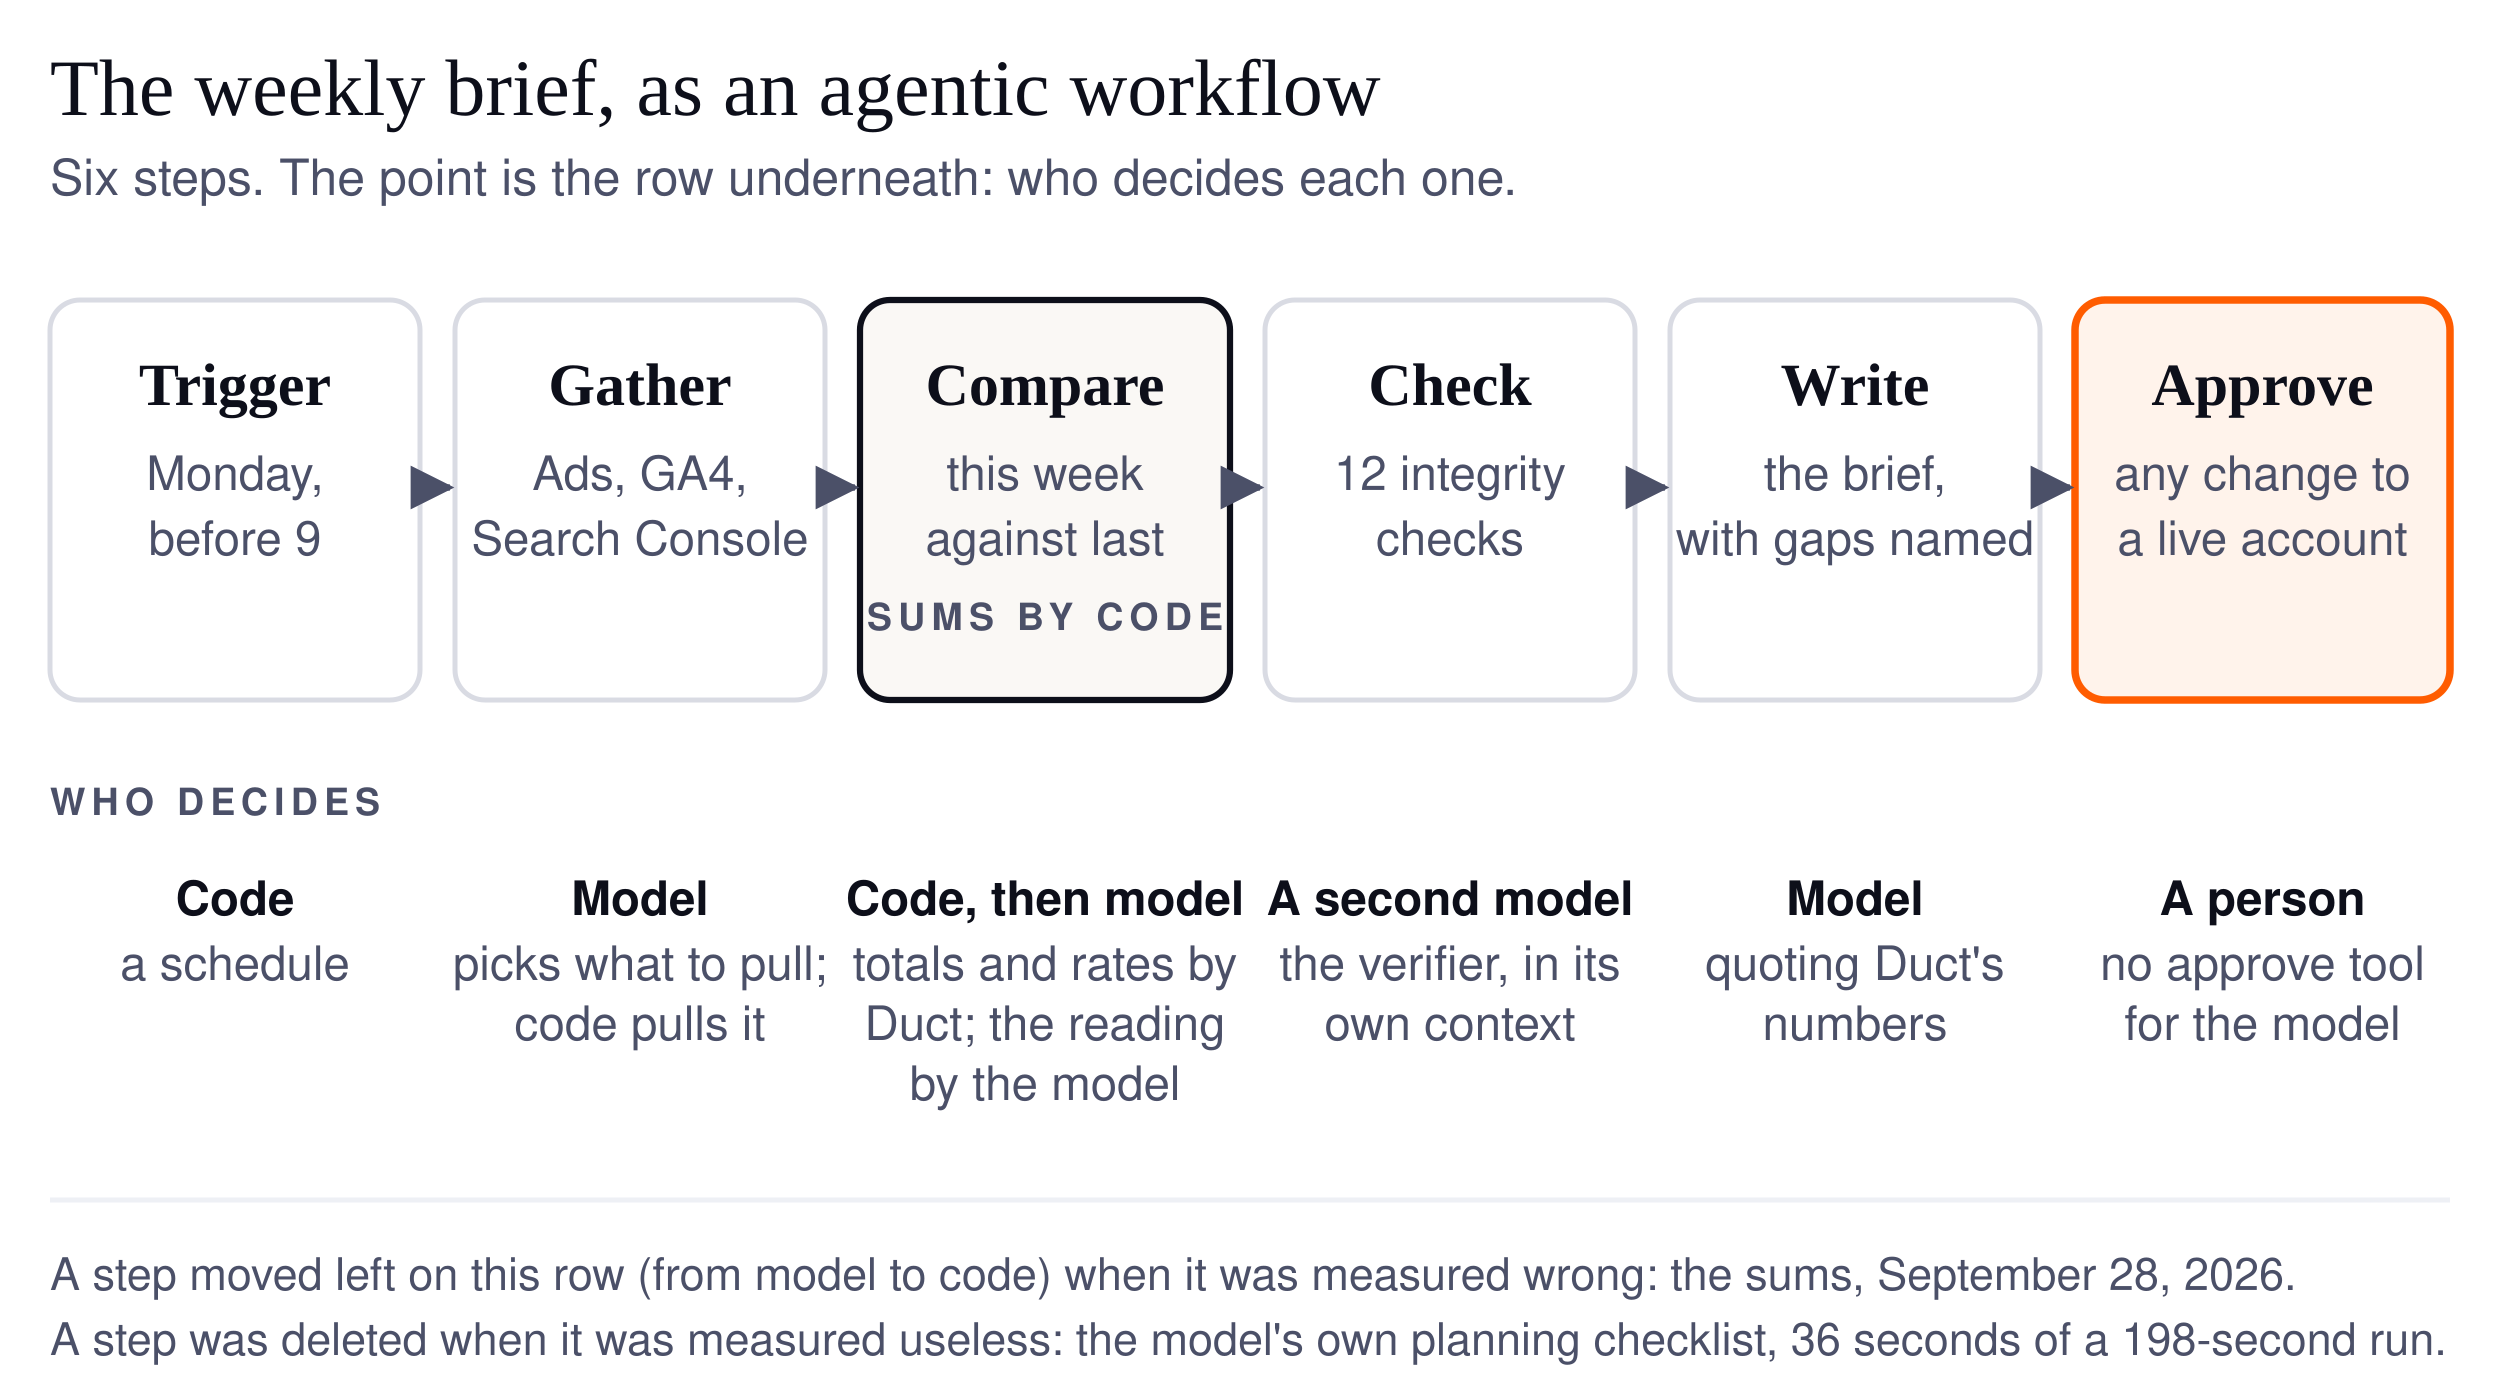
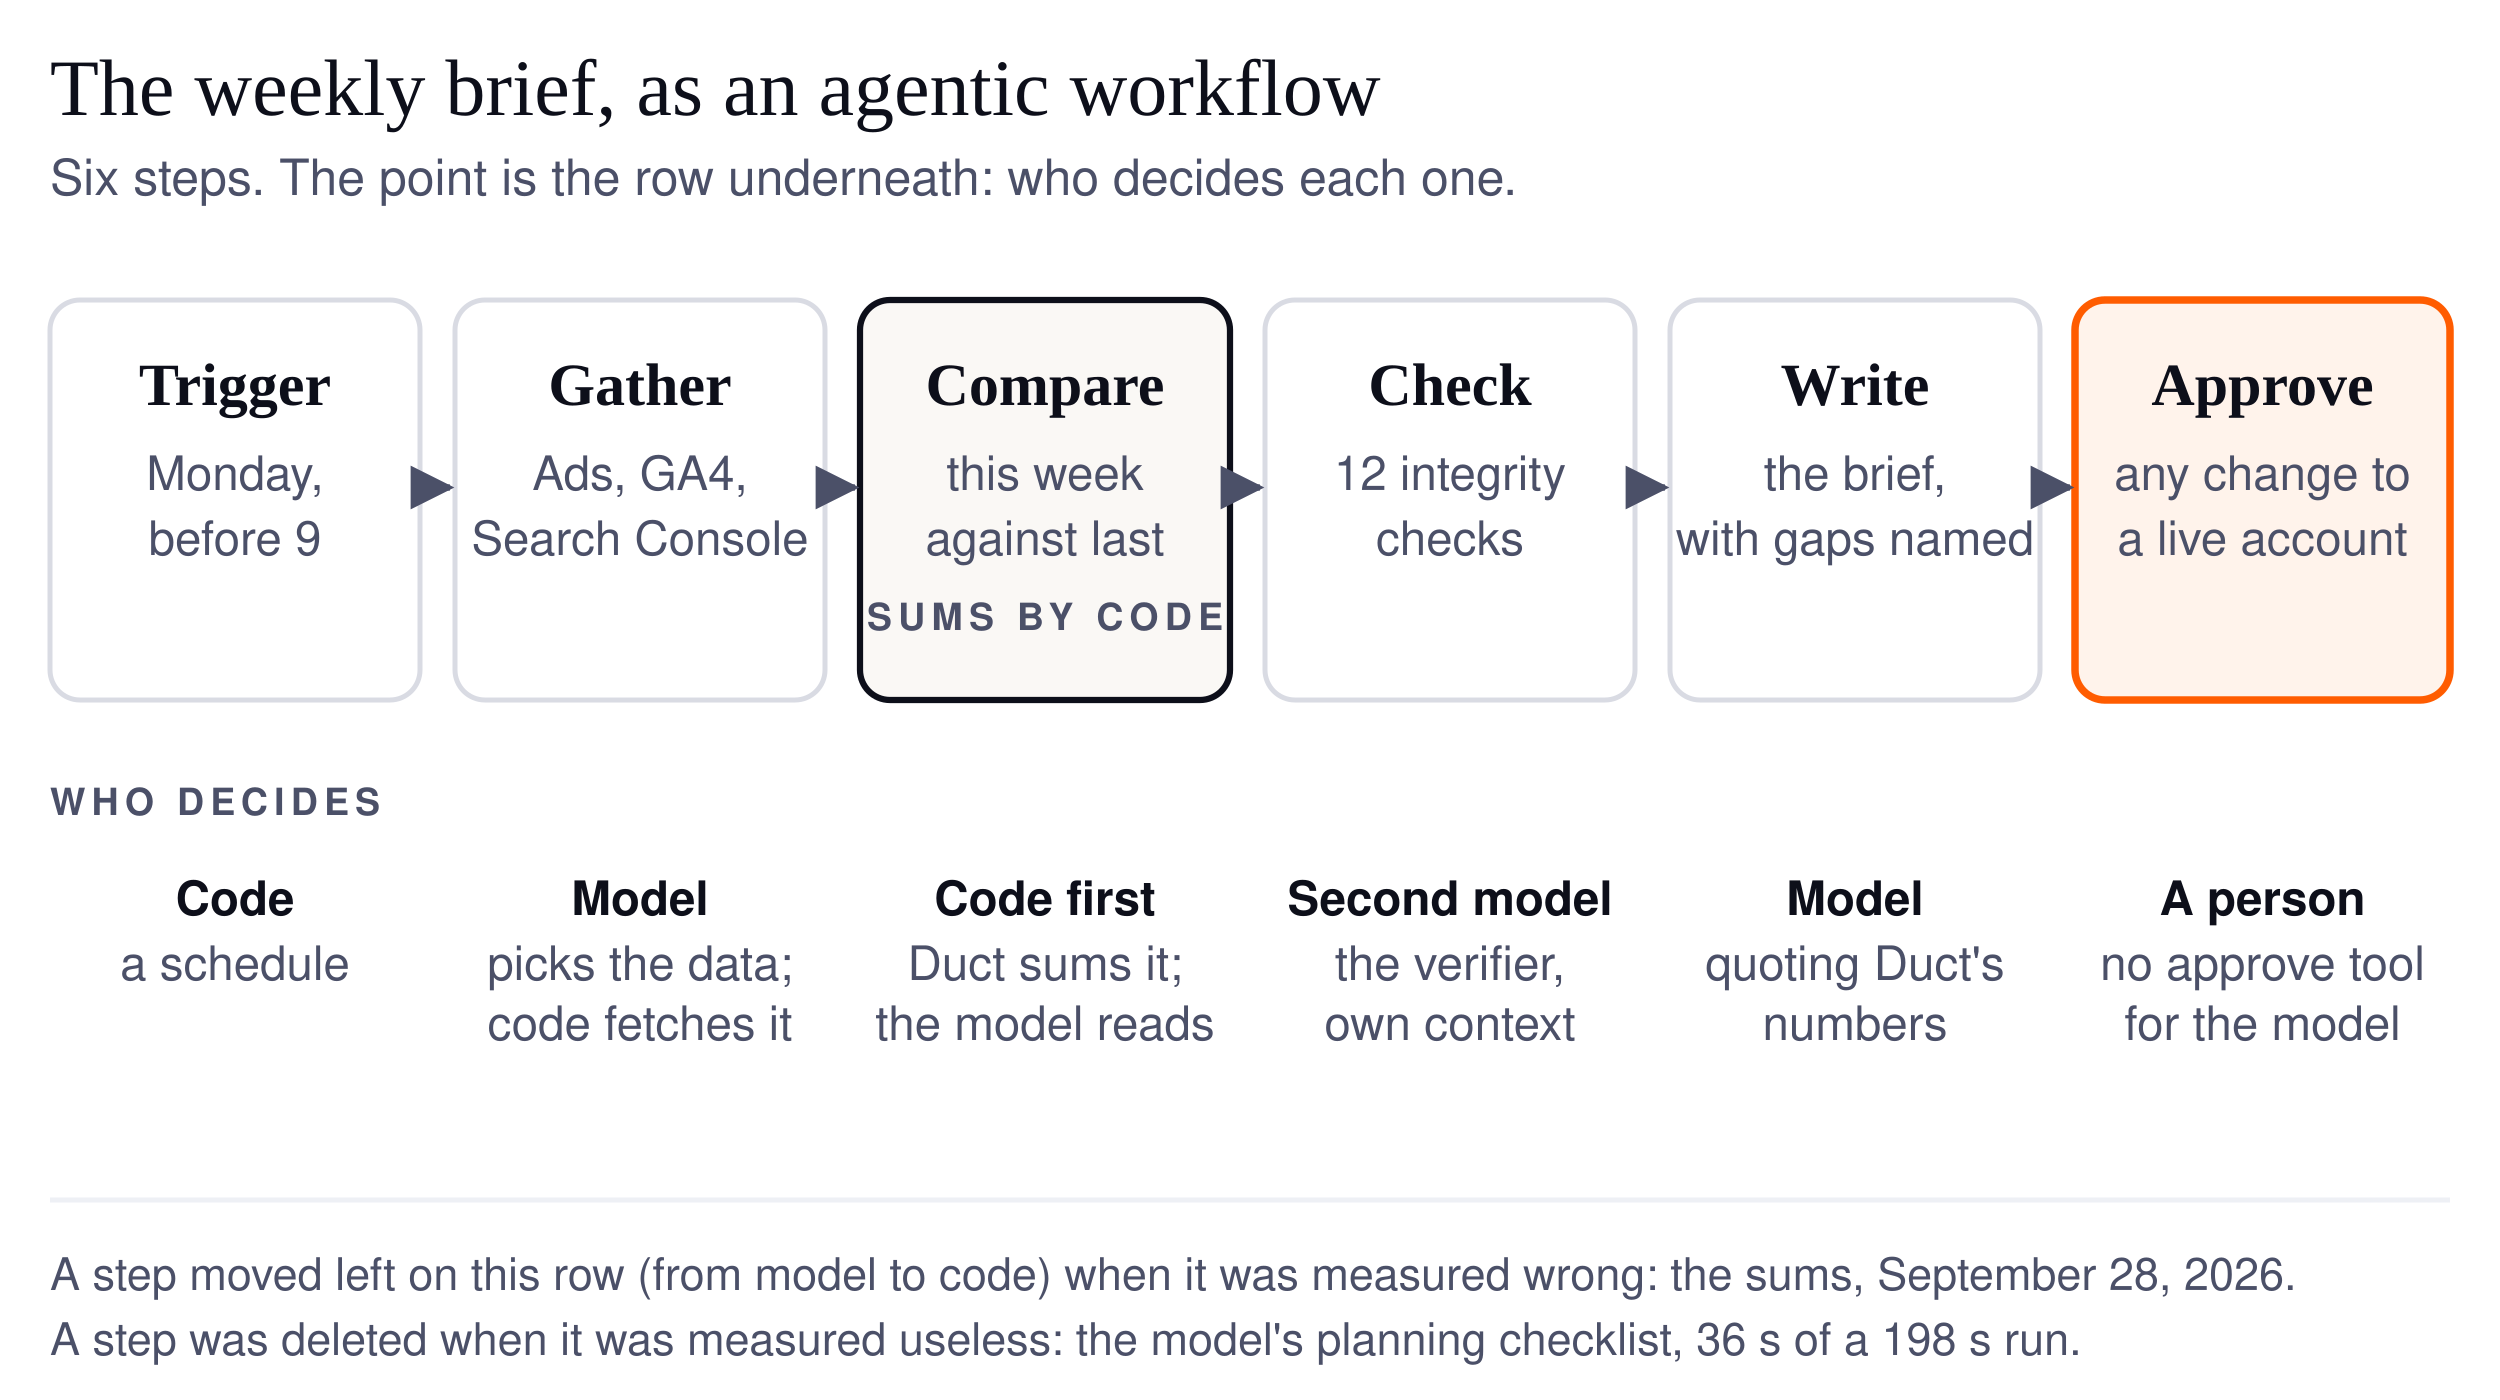
<svg xmlns="http://www.w3.org/2000/svg" viewBox="0 0 1000 560" width="1000" height="560" role="img" aria-labelledby="t d">
  <defs>
    <marker id="ah" viewBox="0 0 10 10" refX="9" refY="5" markerWidth="7" markerHeight="7" orient="auto">
      <path d="M0 0L10 5L0 10z" fill="#4b5068" />
    </marker>
    <style>
      .serif { font-family: Georgia, 'Times New Roman', serif; }
      .sans { font-family: -apple-system, 'Helvetica Neue', Helvetica, Arial, sans-serif; }
      .step { font-size: 24px; font-weight: bold; fill: #0d0f1a; }
      .sub { font-size: 19px; fill: #4b5068; }
      .who { font-size: 19px; font-weight: bold; fill: #0d0f1a; }
      .k { font-size: 15px; font-weight: bold; letter-spacing: 2.5px; fill: #4b5068; }
      .flow { stroke: #4b5068; stroke-width: 2.5; fill: none; }
    </style>
  </defs>
  <rect width="1000" height="560" fill="#ffffff" />
  <text x="20" y="46" class="serif" font-size="32" fill="#0d0f1a">The weekly brief, as an agentic workflow</text>
  <text x="20" y="78" class="sans" font-size="20" fill="#4b5068">Six steps. The point is the row underneath: who decides each one.</text>
  <g>
    <rect x="20" y="120" width="148" height="160" rx="12" fill="#ffffff" stroke="#d9dbe3" stroke-width="2" />
    <text x="94" y="162" text-anchor="middle" class="serif step">Trigger</text>
    <text x="94" y="196" text-anchor="middle" class="sans sub">Monday,</text>
    <text x="94" y="222" text-anchor="middle" class="sans sub">before 9</text>
    <rect x="182" y="120" width="148" height="160" rx="12" fill="#ffffff" stroke="#d9dbe3" stroke-width="2" />
    <text x="256" y="162" text-anchor="middle" class="serif step">Gather</text>
    <text x="256" y="196" text-anchor="middle" class="sans sub">Ads, GA4,</text>
    <text x="256" y="222" text-anchor="middle" class="sans sub">Search Console</text>
    <rect x="344" y="120" width="148" height="160" rx="12" fill="#faf8f5" stroke="#0d0f1a" stroke-width="2.5" />
    <text x="418" y="162" text-anchor="middle" class="serif step">Compare</text>
    <text x="418" y="196" text-anchor="middle" class="sans sub">this week</text>
    <text x="418" y="222" text-anchor="middle" class="sans sub">against last</text>
    <text x="418" y="252" text-anchor="middle" class="sans k">SUMS BY CODE</text>
    <rect x="506" y="120" width="148" height="160" rx="12" fill="#ffffff" stroke="#d9dbe3" stroke-width="2" />
    <text x="580" y="162" text-anchor="middle" class="serif step">Check</text>
    <text x="580" y="196" text-anchor="middle" class="sans sub">12 integrity</text>
    <text x="580" y="222" text-anchor="middle" class="sans sub">checks</text>
    <rect x="668" y="120" width="148" height="160" rx="12" fill="#ffffff" stroke="#d9dbe3" stroke-width="2" />
    <text x="742" y="162" text-anchor="middle" class="serif step">Write</text>
    <text x="742" y="196" text-anchor="middle" class="sans sub">the brief,</text>
    <text x="742" y="222" text-anchor="middle" class="sans sub">with gaps named</text>
    <rect x="830" y="120" width="150" height="160" rx="12" fill="#fff3eb" stroke="#ff5c00" stroke-width="3" />
    <text x="905" y="162" text-anchor="middle" class="serif step" fill="#c2410c">Approve</text>
    <text x="905" y="196" text-anchor="middle" class="sans sub">any change to</text>
    <text x="905" y="222" text-anchor="middle" class="sans sub">a live account</text>
  </g>
  <g class="flow" marker-end="url(#ah)">
    <line x1="168" y1="195" x2="180" y2="195" />
    <line x1="330" y1="195" x2="342" y2="195" />
    <line x1="492" y1="195" x2="504" y2="195" />
    <line x1="654" y1="195" x2="666" y2="195" />
    <line x1="816" y1="195" x2="828" y2="195" />
  </g>
  <text x="20" y="326" class="sans k">WHO DECIDES</text>
  <g class="sans">
    <text x="94" y="366" text-anchor="middle" class="who">Code</text>
    <text x="94" y="392" text-anchor="middle" class="sub">a schedule</text>
    <text x="256" y="366" text-anchor="middle" class="who">Model</text>
-     <text x="256" y="392" text-anchor="middle" class="sub">picks what to pull;</text>
-     <text x="256" y="416" text-anchor="middle" class="sub">code pulls it</text>
-     <text x="418" y="366" text-anchor="middle" class="who">Code, then model</text>
-     <text x="418" y="392" text-anchor="middle" class="sub">totals and rates by</text>
-     <text x="418" y="416" text-anchor="middle" class="sub">Duct; the reading</text>
-     <text x="418" y="440" text-anchor="middle" class="sub">by the model</text>
-     <text x="580" y="366" text-anchor="middle" class="who">A second model</text>
-     <text x="580" y="392" text-anchor="middle" class="sub">the verifier, in its</text>
+     <text x="256" y="392" text-anchor="middle" class="sub">picks the data;</text>
+     <text x="256" y="416" text-anchor="middle" class="sub">code fetches it</text>
+     <text x="418" y="366" text-anchor="middle" class="who">Code first</text>
+     <text x="418" y="392" text-anchor="middle" class="sub">Duct sums it;</text>
+     <text x="418" y="416" text-anchor="middle" class="sub">the model reads</text>
+     <text x="580" y="366" text-anchor="middle" class="who">Second model</text>
+     <text x="580" y="392" text-anchor="middle" class="sub">the verifier,</text>
    <text x="580" y="416" text-anchor="middle" class="sub">own context</text>
    <text x="742" y="366" text-anchor="middle" class="who">Model</text>
    <text x="742" y="392" text-anchor="middle" class="sub">quoting Duct's</text>
    <text x="742" y="416" text-anchor="middle" class="sub">numbers</text>
    <text x="905" y="366" text-anchor="middle" class="who" fill="#c2410c">A person</text>
    <text x="905" y="392" text-anchor="middle" class="sub">no approve tool</text>
    <text x="905" y="416" text-anchor="middle" class="sub">for the model</text>
  </g>
  <line x1="20" y1="480" x2="980" y2="480" stroke="#eef0f5" stroke-width="2" />
  <text x="20" y="516" class="sans" font-size="18" fill="#4b5068">A step moved left on this row (from model to code) when it was measured wrong: the sums, September 28, 2026.</text>
-   <text x="20" y="542" class="sans" font-size="18" fill="#4b5068">A step was deleted when it was measured useless: the model's own planning checklist, 36 seconds of a 198-second run.</text>
+   <text x="20" y="542" class="sans" font-size="18" fill="#4b5068">A step was deleted when it was measured useless: the model's planning checklist, 36 s of a 198 s run.</text>
</svg>
